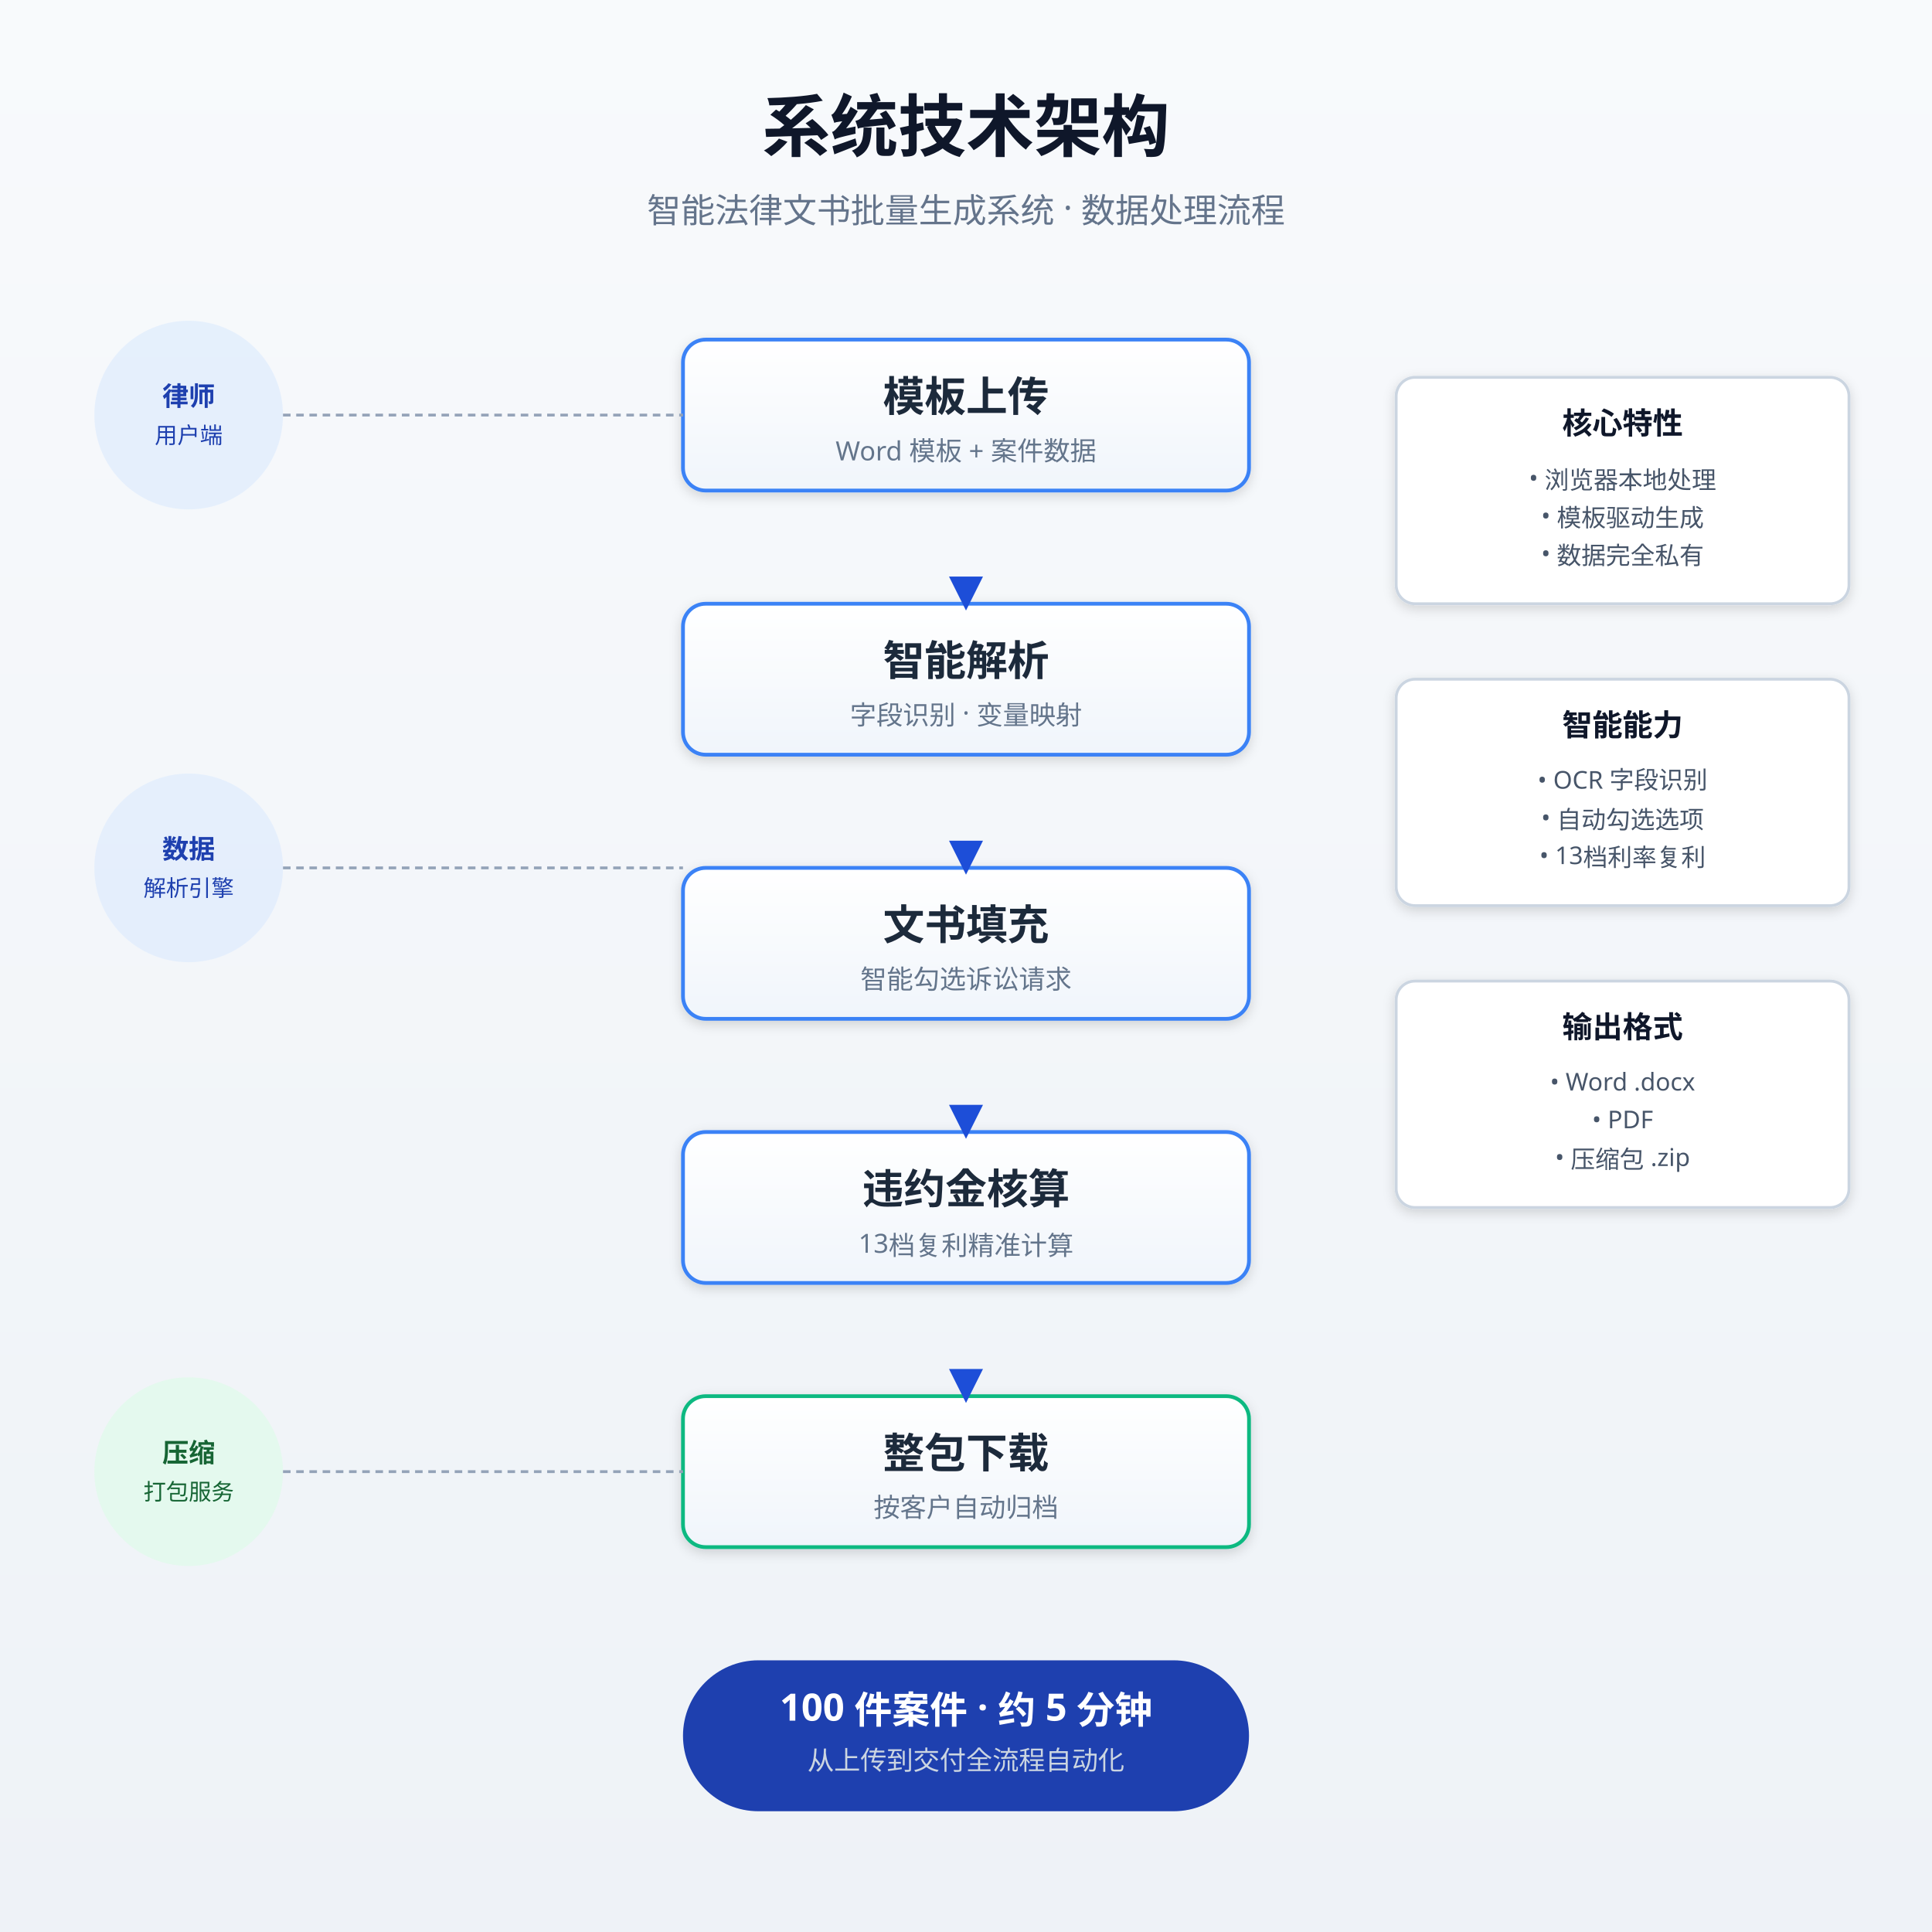
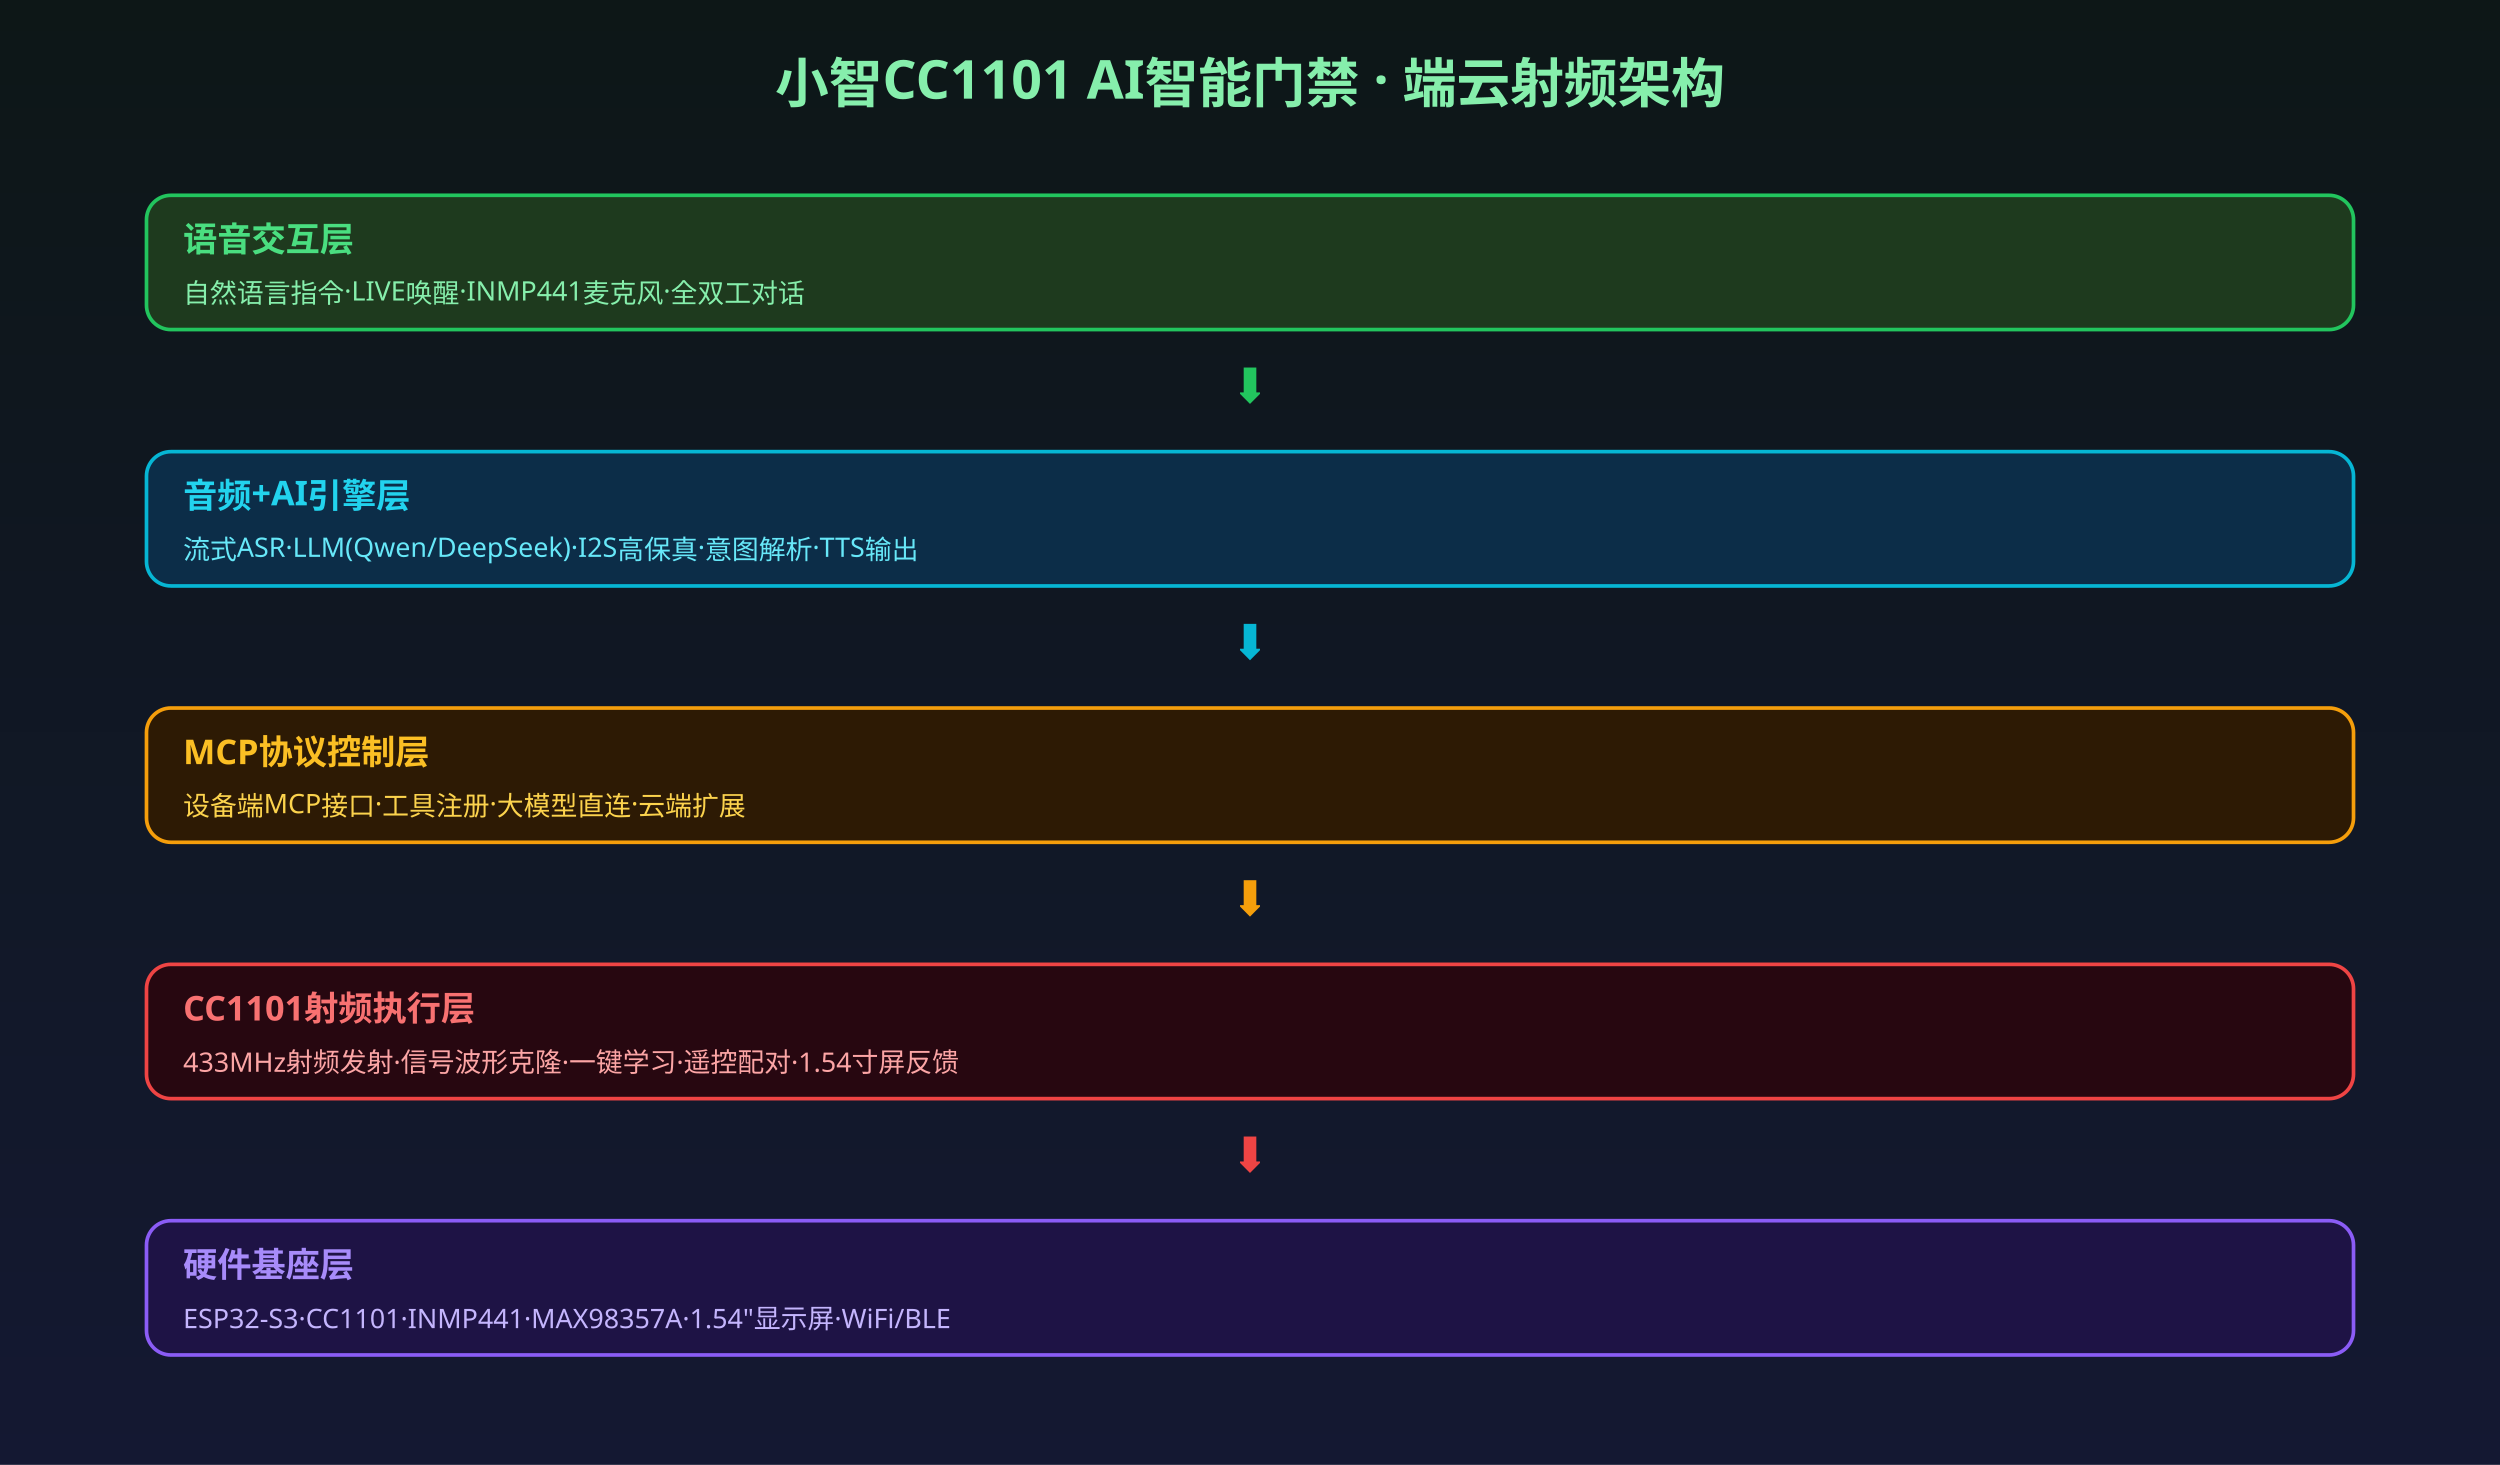
- <svg xmlns="http://www.w3.org/2000/svg" viewBox="0 0 1024 1024" width="1024" height="1024">
+ <svg xmlns="http://www.w3.org/2000/svg" viewBox="0 0 1024 600">
  <defs>
-     <linearGradient id="bgGrad" x1="0%" y1="0%" x2="0%" y2="100%">
-       <stop offset="0%" stop-color="#f8fafc" />
-       <stop offset="100%" stop-color="#eef2f7" />
+     <linearGradient id="bg" x1="0" y1="0" x2="0" y2="1">
+       <stop offset="0%" stop-color="#0d1717" />
+       <stop offset="100%" stop-color="#141832" />
    </linearGradient>
-     <linearGradient id="nodeGrad" x1="0%" y1="0%" x2="0%" y2="100%">
-       <stop offset="0%" stop-color="#ffffff" />
-       <stop offset="100%" stop-color="#f0f5fb" />
-     </linearGradient>
-     <linearGradient id="arrowGrad" x1="0%" y1="0%" x2="0%" y2="100%">
-       <stop offset="0%" stop-color="#2563eb" />
-       <stop offset="100%" stop-color="#1d4ed8" />
-     </linearGradient>
-     <filter id="softShadow" x="-20%" y="-20%" width="140%" height="140%">
-       <feGaussianBlur in="SourceAlpha" stdDeviation="3" />
-       <feOffset dx="0" dy="2" result="offsetblur" />
-       <feComponentTransfer>
-         <feFuncA type="linear" slope="0.15" />
-       </feComponentTransfer>
-       <feMerge>
-         <feMergeNode />
-         <feMergeNode in="SourceGraphic" />
-       </feMerge>
-     </filter>
  </defs>
-   <rect width="1024" height="1024" fill="url(#bgGrad)" />
-   <text x="512" y="80" text-anchor="middle" font-family="'PingFang SC', 'Microsoft YaHei', sans-serif" font-size="36" font-weight="700" fill="#0f172a">系统技术架构</text>
-   <text x="512" y="118" text-anchor="middle" font-family="'PingFang SC', 'Microsoft YaHei', sans-serif" font-size="18" fill="#64748b">智能法律文书批量生成系统 · 数据处理流程</text>
-   <g font-family="'PingFang SC', 'Microsoft YaHei', sans-serif" font-size="22" font-weight="600" fill="#1e293b">
-     <g filter="url(#softShadow)">
-       <rect x="362" y="180" width="300" height="80" rx="12" fill="url(#nodeGrad)" stroke="#3b82f6" stroke-width="2" />
-       <text x="512" y="218" text-anchor="middle">模板上传</text>
-       <text x="512" y="244" text-anchor="middle" font-size="14" font-weight="400" fill="#64748b">Word 模板 + 案件数据</text>
-     </g>
-     <g filter="url(#softShadow)">
-       <rect x="362" y="320" width="300" height="80" rx="12" fill="url(#nodeGrad)" stroke="#3b82f6" stroke-width="2" />
-       <text x="512" y="358" text-anchor="middle">智能解析</text>
-       <text x="512" y="384" text-anchor="middle" font-size="14" font-weight="400" fill="#64748b">字段识别 · 变量映射</text>
-     </g>
-     <g filter="url(#softShadow)">
-       <rect x="362" y="460" width="300" height="80" rx="12" fill="url(#nodeGrad)" stroke="#3b82f6" stroke-width="2" />
-       <text x="512" y="498" text-anchor="middle">文书填充</text>
-       <text x="512" y="524" text-anchor="middle" font-size="14" font-weight="400" fill="#64748b">智能勾选诉讼请求</text>
-     </g>
-     <g filter="url(#softShadow)">
-       <rect x="362" y="600" width="300" height="80" rx="12" fill="url(#nodeGrad)" stroke="#3b82f6" stroke-width="2" />
-       <text x="512" y="638" text-anchor="middle">违约金核算</text>
-       <text x="512" y="664" text-anchor="middle" font-size="14" font-weight="400" fill="#64748b">13档复利精准计算</text>
-     </g>
-     <g filter="url(#softShadow)">
-       <rect x="362" y="740" width="300" height="80" rx="12" fill="url(#nodeGrad)" stroke="#10b981" stroke-width="2" />
-       <text x="512" y="778" text-anchor="middle">整包下载</text>
-       <text x="512" y="804" text-anchor="middle" font-size="14" font-weight="400" fill="#64748b">按客户自动归档</text>
-     </g>
+   <rect width="1024" height="600" fill="url(#bg)" />
+   <text x="512" y="42" text-anchor="middle" fill="#86efac" font-size="22" font-weight="bold" font-family="sans-serif">小智CC1101 AI智能门禁 · 端云射频架构</text>
+   <g transform="translate(60,80)">
+     <rect width="904" height="55" rx="10" fill="#1e3a1e" stroke="#22c55e" stroke-width="1.5" />
+     <text x="15" y="23" fill="#4ade80" font-size="14" font-weight="bold" font-family="sans-serif">语音交互层</text>
+     <text x="15" y="44" fill="#86efac" font-size="11" font-family="sans-serif">自然语言指令·LIVE唤醒·INMP441麦克风·全双工对话</text>
  </g>
-   <g stroke="url(#arrowGrad)" stroke-width="3" fill="none">
-     <line x1="512" y1="260" x2="512" y2="320" marker-end="url(#arrowHead)" />
-     <line x1="512" y1="400" x2="512" y2="460" marker-end="url(#arrowHead)" />
-     <line x1="512" y1="540" x2="512" y2="600" marker-end="url(#arrowHead)" />
-     <line x1="512" y1="680" x2="512" y2="740" marker-end="url(#arrowHead)" />
+   <text x="512" y="165" text-anchor="middle" fill="#22c55e" font-size="20">⬇</text>
+   <g transform="translate(60,185)">
+     <rect width="904" height="55" rx="10" fill="#0c2d48" stroke="#06b6d4" stroke-width="1.5" />
+     <text x="15" y="23" fill="#22d3ee" font-size="14" font-weight="bold" font-family="sans-serif">音频+AI引擎层</text>
+     <text x="15" y="44" fill="#67e8f9" font-size="11" font-family="sans-serif">流式ASR·LLM(Qwen/DeepSeek)·I2S高保真·意图解析·TTS输出</text>
  </g>
-   <defs>
-     <marker id="arrowHead" viewBox="0 0 10 10" refX="8" refY="5" markerWidth="6" markerHeight="6" orient="auto">
-       <path d="M 0 0 L 10 5 L 0 10 z" fill="#1d4ed8" />
-     </marker>
-   </defs>
-   <g font-family="'PingFang SC', 'Microsoft YaHei', sans-serif">
-     <circle cx="100" cy="220" r="50" fill="#dbeafe" opacity="0.6" />
-     <text x="100" y="215" text-anchor="middle" font-size="14" fill="#1e40af" font-weight="600">律师</text>
-     <text x="100" y="235" text-anchor="middle" font-size="12" fill="#1e40af">用户端</text>
-     <circle cx="100" cy="460" r="50" fill="#dbeafe" opacity="0.6" />
-     <text x="100" y="455" text-anchor="middle" font-size="14" fill="#1e40af" font-weight="600">数据</text>
-     <text x="100" y="475" text-anchor="middle" font-size="12" fill="#1e40af">解析引擎</text>
-     <circle cx="100" cy="780" r="50" fill="#dcfce7" opacity="0.6" />
-     <text x="100" y="775" text-anchor="middle" font-size="14" fill="#166534" font-weight="600">压缩</text>
-     <text x="100" y="795" text-anchor="middle" font-size="12" fill="#166534">打包服务</text>
-     <g stroke="#94a3b8" stroke-width="1.5" fill="none" stroke-dasharray="4,3">
-       <path d="M 150 220 Q 256 220 362 220" />
-       <path d="M 150 460 Q 256 460 362 460" />
-       <path d="M 150 780 Q 256 780 362 780" />
-     </g>
+   <text x="512" y="270" text-anchor="middle" fill="#06b6d4" font-size="20">⬇</text>
+   <g transform="translate(60,290)">
+     <rect width="904" height="55" rx="10" fill="#2d1a04" stroke="#f59e0b" stroke-width="1.5" />
+     <text x="15" y="23" fill="#fbbf24" font-size="14" font-weight="bold" font-family="sans-serif">MCP协议控制层</text>
+     <text x="15" y="44" fill="#fcd34d" font-size="11" font-family="sans-serif">设备端MCP接口·工具注册·大模型直连·云端扩展</text>
  </g>
-   <g font-family="'PingFang SC', 'Microsoft YaHei', sans-serif">
-     <rect x="740" y="200" width="240" height="120" rx="10" fill="#ffffff" stroke="#cbd5e1" stroke-width="1.5" filter="url(#softShadow)" />
-     <text x="860" y="230" text-anchor="middle" font-size="16" font-weight="700" fill="#0f172a">核心特性</text>
-     <text x="860" y="258" text-anchor="middle" font-size="13" fill="#475569">• 浏览器本地处理</text>
-     <text x="860" y="278" text-anchor="middle" font-size="13" fill="#475569">• 模板驱动生成</text>
-     <text x="860" y="298" text-anchor="middle" font-size="13" fill="#475569">• 数据完全私有</text>
-     <rect x="740" y="360" width="240" height="120" rx="10" fill="#ffffff" stroke="#cbd5e1" stroke-width="1.5" filter="url(#softShadow)" />
-     <text x="860" y="390" text-anchor="middle" font-size="16" font-weight="700" fill="#0f172a">智能能力</text>
-     <text x="860" y="418" text-anchor="middle" font-size="13" fill="#475569">• OCR 字段识别</text>
-     <text x="860" y="438" text-anchor="middle" font-size="13" fill="#475569">• 自动勾选选项</text>
-     <text x="860" y="458" text-anchor="middle" font-size="13" fill="#475569">• 13档利率复利</text>
-     <rect x="740" y="520" width="240" height="120" rx="10" fill="#ffffff" stroke="#cbd5e1" stroke-width="1.5" filter="url(#softShadow)" />
-     <text x="860" y="550" text-anchor="middle" font-size="16" font-weight="700" fill="#0f172a">输出格式</text>
-     <text x="860" y="578" text-anchor="middle" font-size="13" fill="#475569">• Word .docx</text>
-     <text x="860" y="598" text-anchor="middle" font-size="13" fill="#475569">• PDF</text>
-     <text x="860" y="618" text-anchor="middle" font-size="13" fill="#475569">• 压缩包 .zip</text>
+   <text x="512" y="375" text-anchor="middle" fill="#f59e0b" font-size="20">⬇</text>
+   <g transform="translate(60,395)">
+     <rect width="904" height="55" rx="10" fill="#270710" stroke="#ef4444" stroke-width="1.5" />
+     <text x="15" y="23" fill="#f87171" font-size="14" font-weight="bold" font-family="sans-serif">CC1101射频执行层</text>
+     <text x="15" y="44" fill="#fca5a5" font-size="11" font-family="sans-serif">433MHz射频发射·信号波形克隆·一键学习·遥控配对·1.54寸屏反馈</text>
  </g>
-   <g font-family="'PingFang SC', 'Microsoft YaHei', sans-serif">
-     <rect x="362" y="880" width="300" height="80" rx="40" fill="#1e40af" />
-     <text x="512" y="912" text-anchor="middle" font-size="20" font-weight="600" fill="#ffffff">100 件案件 · 约 5 分钟</text>
-     <text x="512" y="938" text-anchor="middle" font-size="14" fill="#cbd5e1">从上传到交付全流程自动化</text>
+   <text x="512" y="480" text-anchor="middle" fill="#ef4444" font-size="20">⬇</text>
+   <g transform="translate(60,500)">
+     <rect width="904" height="55" rx="10" fill="#1e1345" stroke="#8b5cf6" stroke-width="1.5" />
+     <text x="15" y="23" fill="#a78bfa" font-size="14" font-weight="bold" font-family="sans-serif">硬件基座层</text>
+     <text x="15" y="44" fill="#c4b5fd" font-size="11" font-family="sans-serif">ESP32-S3·CC1101·INMP441·MAX98357A·1.54"显示屏·WiFi/BLE</text>
  </g>
</svg>
